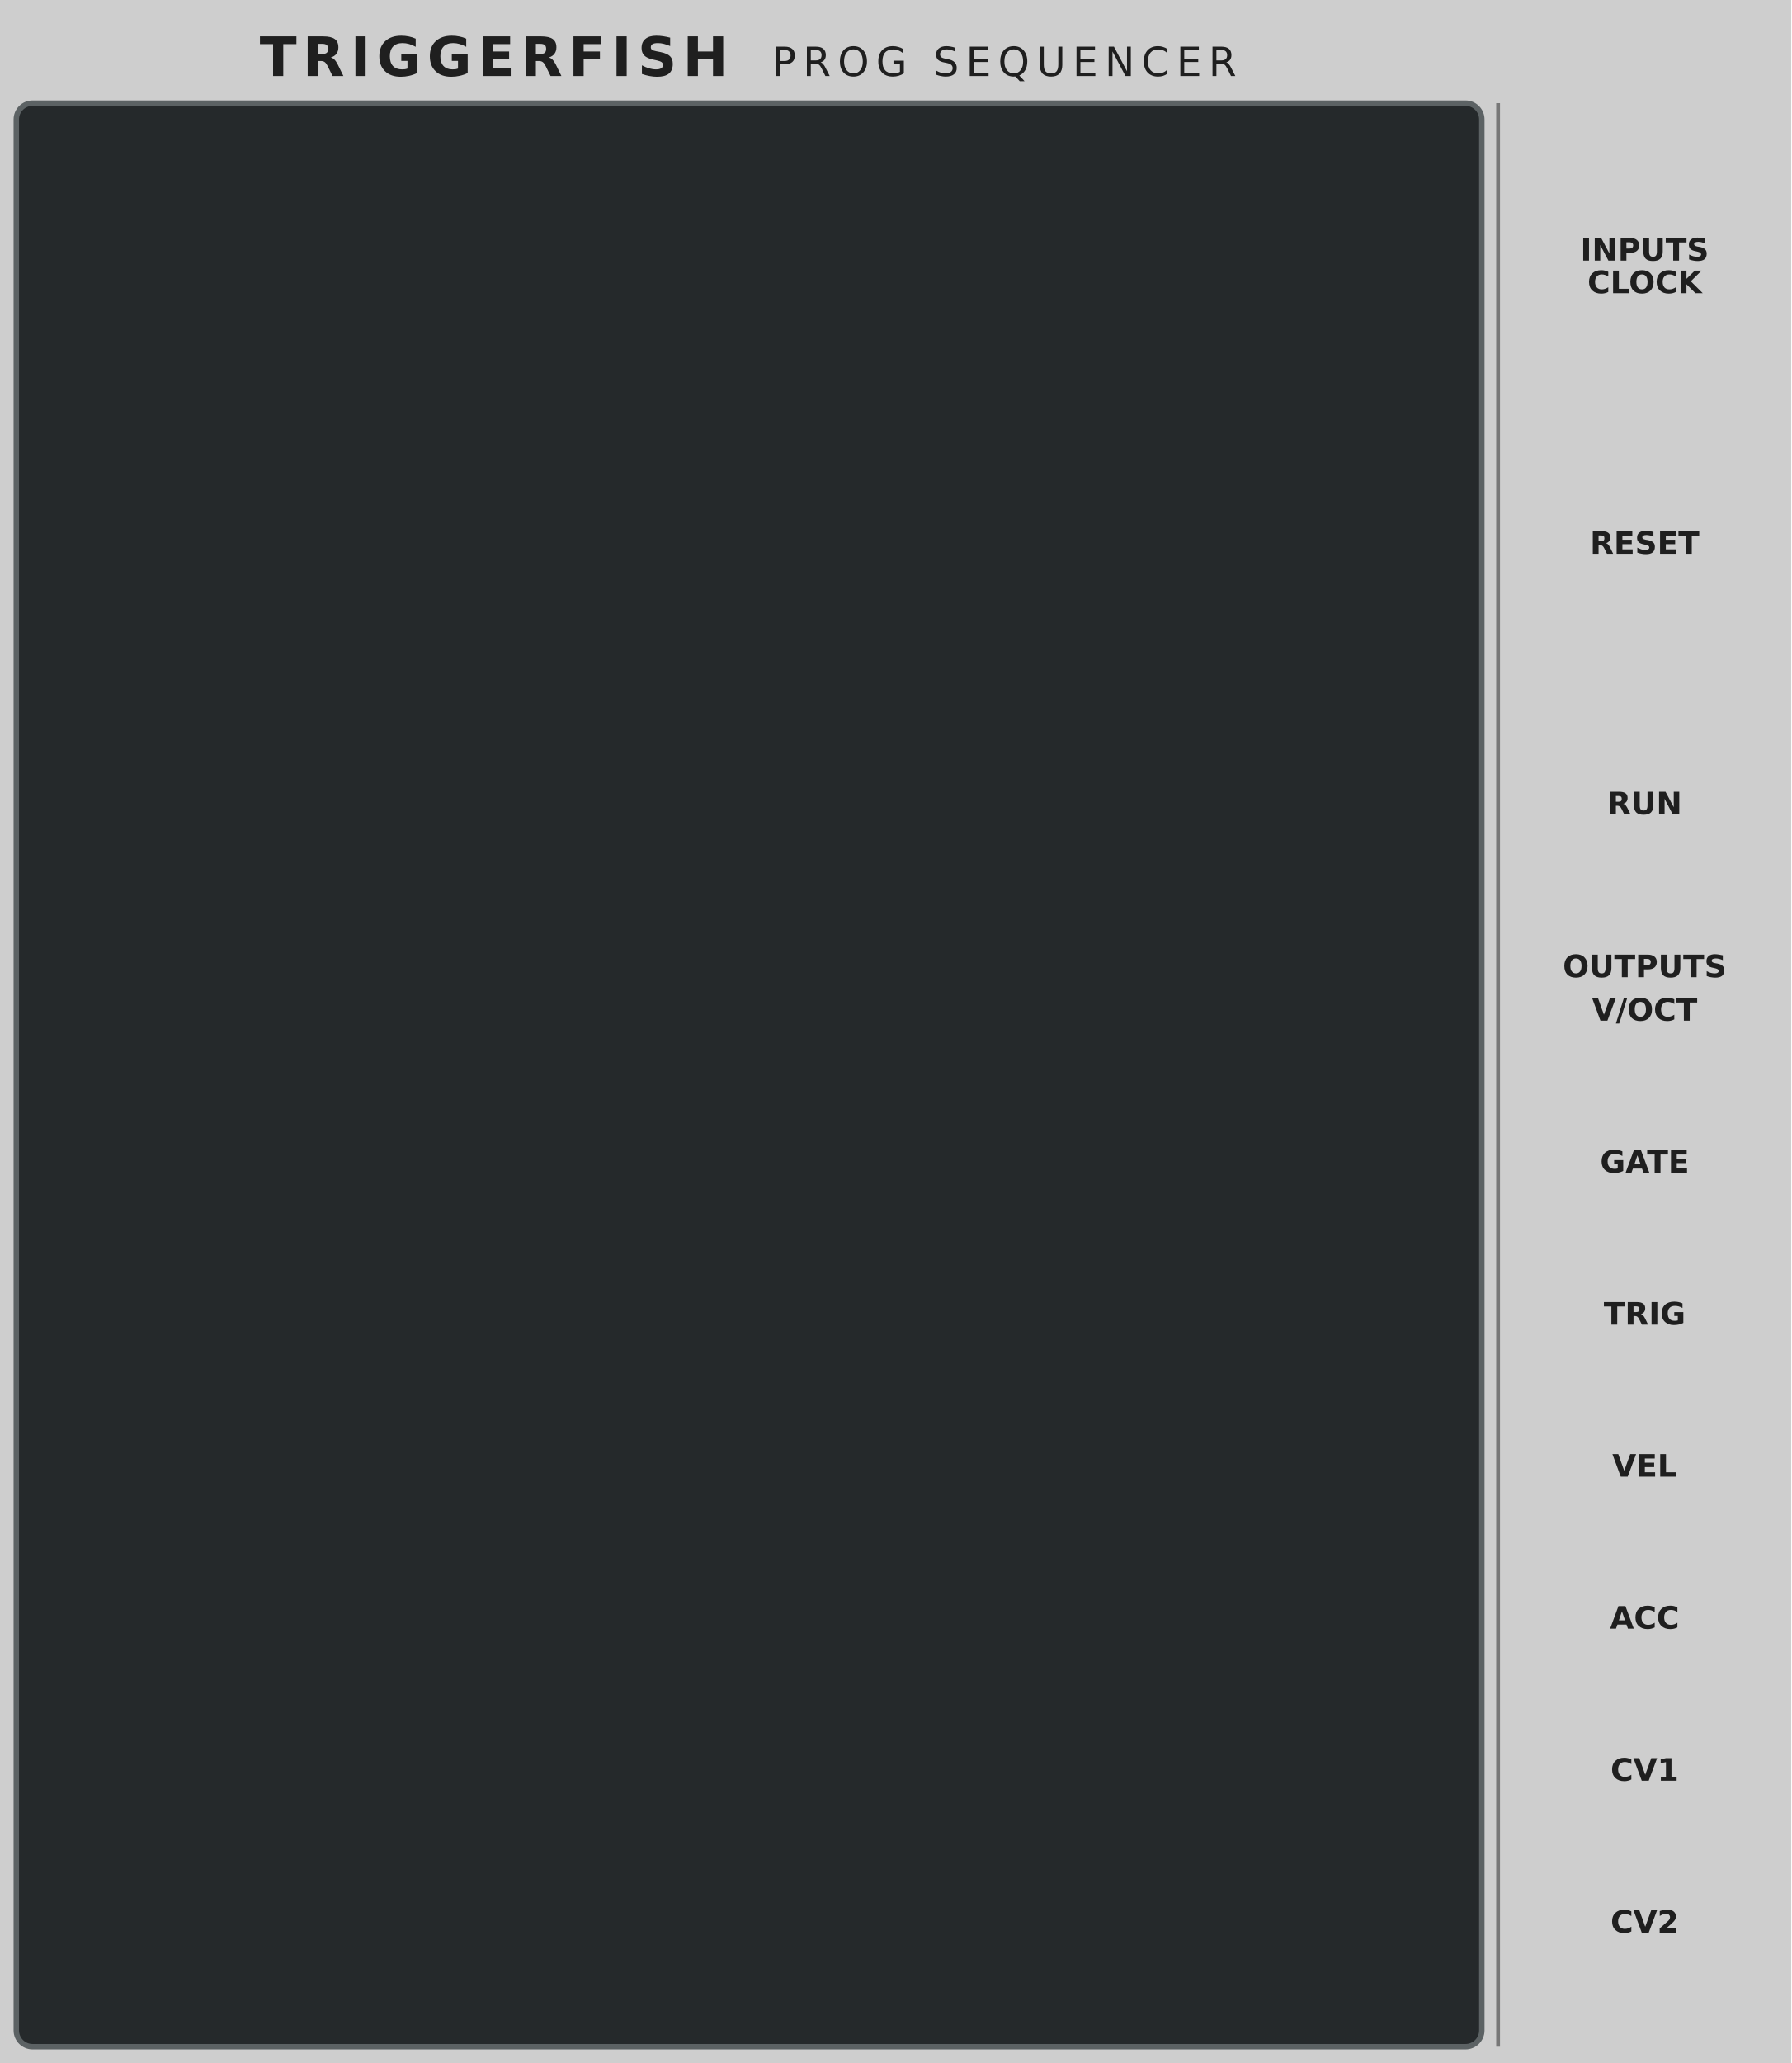
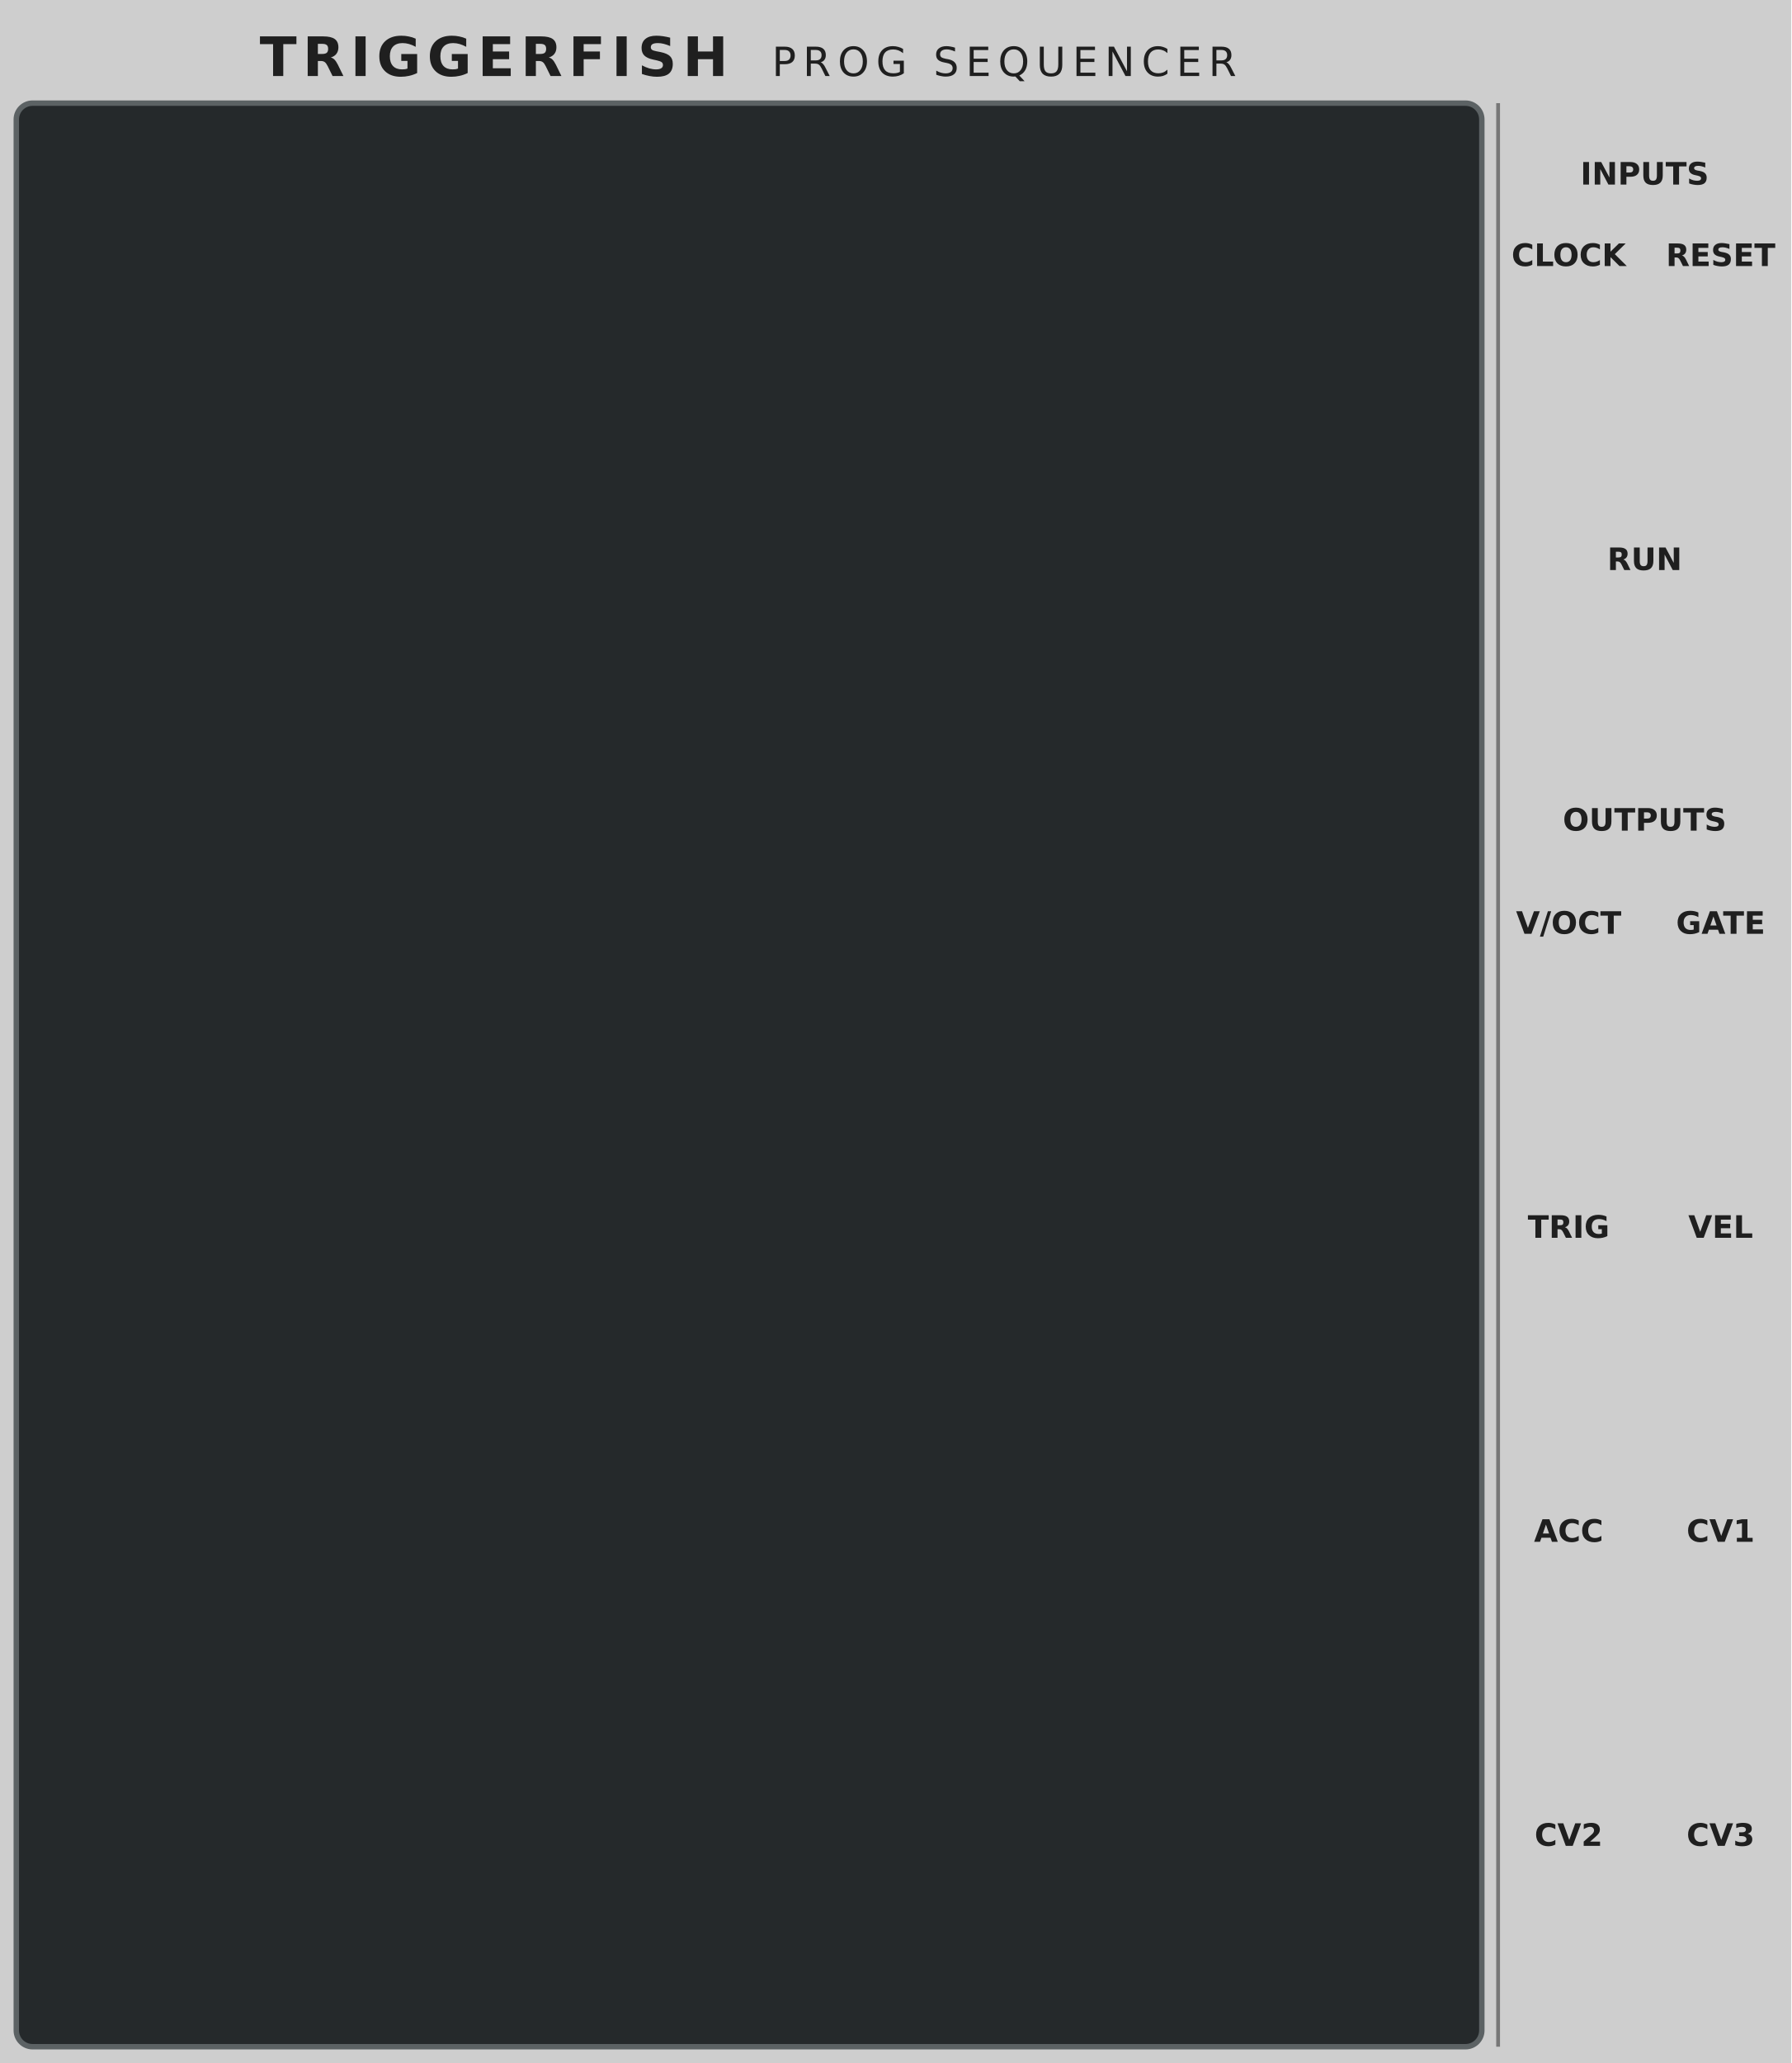
<svg xmlns="http://www.w3.org/2000/svg" width="330" height="380" viewBox="0 0 330 380">
  <rect width="330" height="380" fill="#cecece" />
  <rect x="3" y="19" width="270" height="358" rx="3" fill="#25292b" stroke="#5c6264" />
  <path d="M276 19v358" fill="none" stroke="#777" stroke-width="0.7" />
  <g font-family="DejaVu Sans, sans-serif" text-anchor="middle" fill="#1f1f1f">
    <text x="91" y="14" font-size="10" font-weight="bold" letter-spacing="1.1">TRIGGERFISH</text>
    <text x="185" y="14" font-size="7.4" letter-spacing="1.25">PROG SEQUENCER</text>
    <g font-size="5.7" font-weight="bold">
-       <text x="303" y="48">INPUTS</text>
-       <text x="303" y="54">CLOCK</text>
-       <text x="303" y="102">RESET</text>
-       <text x="303" y="150">RUN</text>
-       <text x="303" y="180">OUTPUTS</text>
-       <text x="303" y="188">V/OCT</text>
-       <text x="303" y="216">GATE</text>
-       <text x="303" y="244">TRIG</text>
-       <text x="303" y="272">VEL</text>
-       <text x="303" y="300">ACC</text>
-       <text x="303" y="328">CV1</text>
-       <text x="303" y="356">CV2</text>
+       <text x="303" y="34">INPUTS</text>
+       <text x="289" y="49">CLOCK</text>
+       <text x="317" y="49">RESET</text>
+       <text x="303" y="105">RUN</text>
+       <text x="303" y="153">OUTPUTS</text>
+       <text x="289" y="172">V/OCT</text>
+       <text x="317" y="172">GATE</text>
+       <text x="289" y="228">TRIG</text>
+       <text x="317" y="228">VEL</text>
+       <text x="289" y="284">ACC</text>
+       <text x="317" y="284">CV1</text>
+       <text x="289" y="340">CV2</text>
+       <text x="317" y="340">CV3</text>
    </g>
  </g>
</svg>
